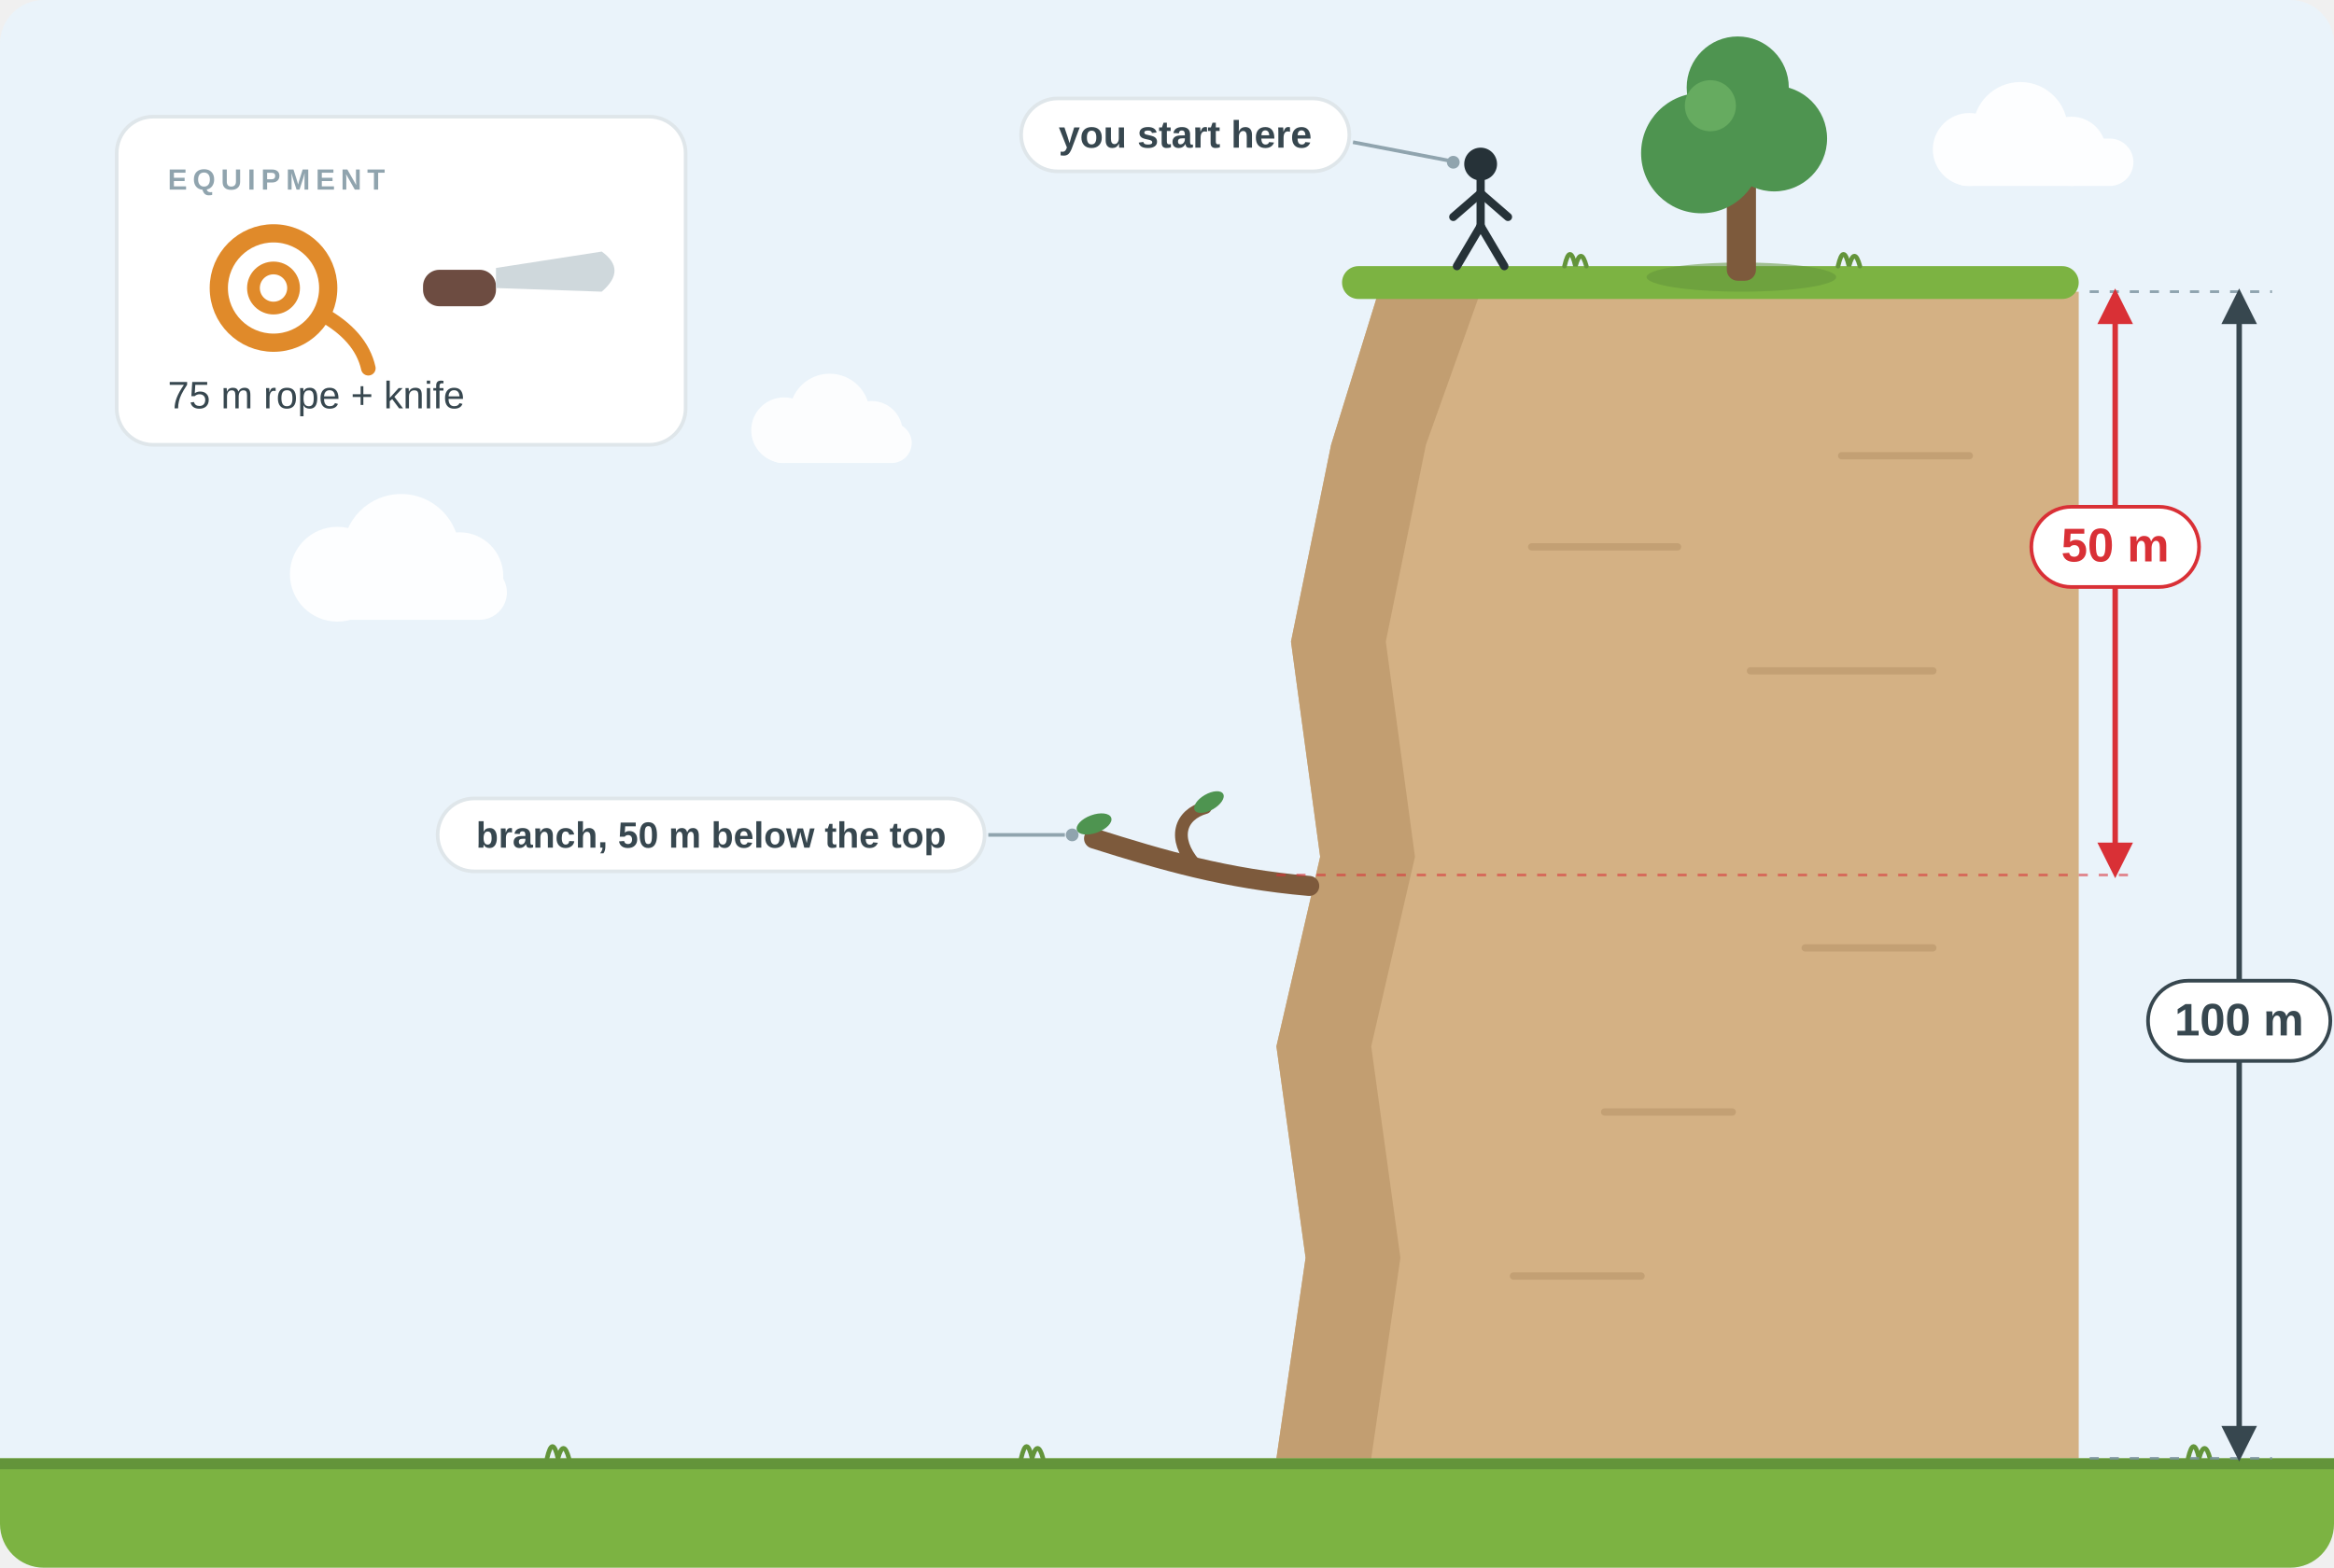
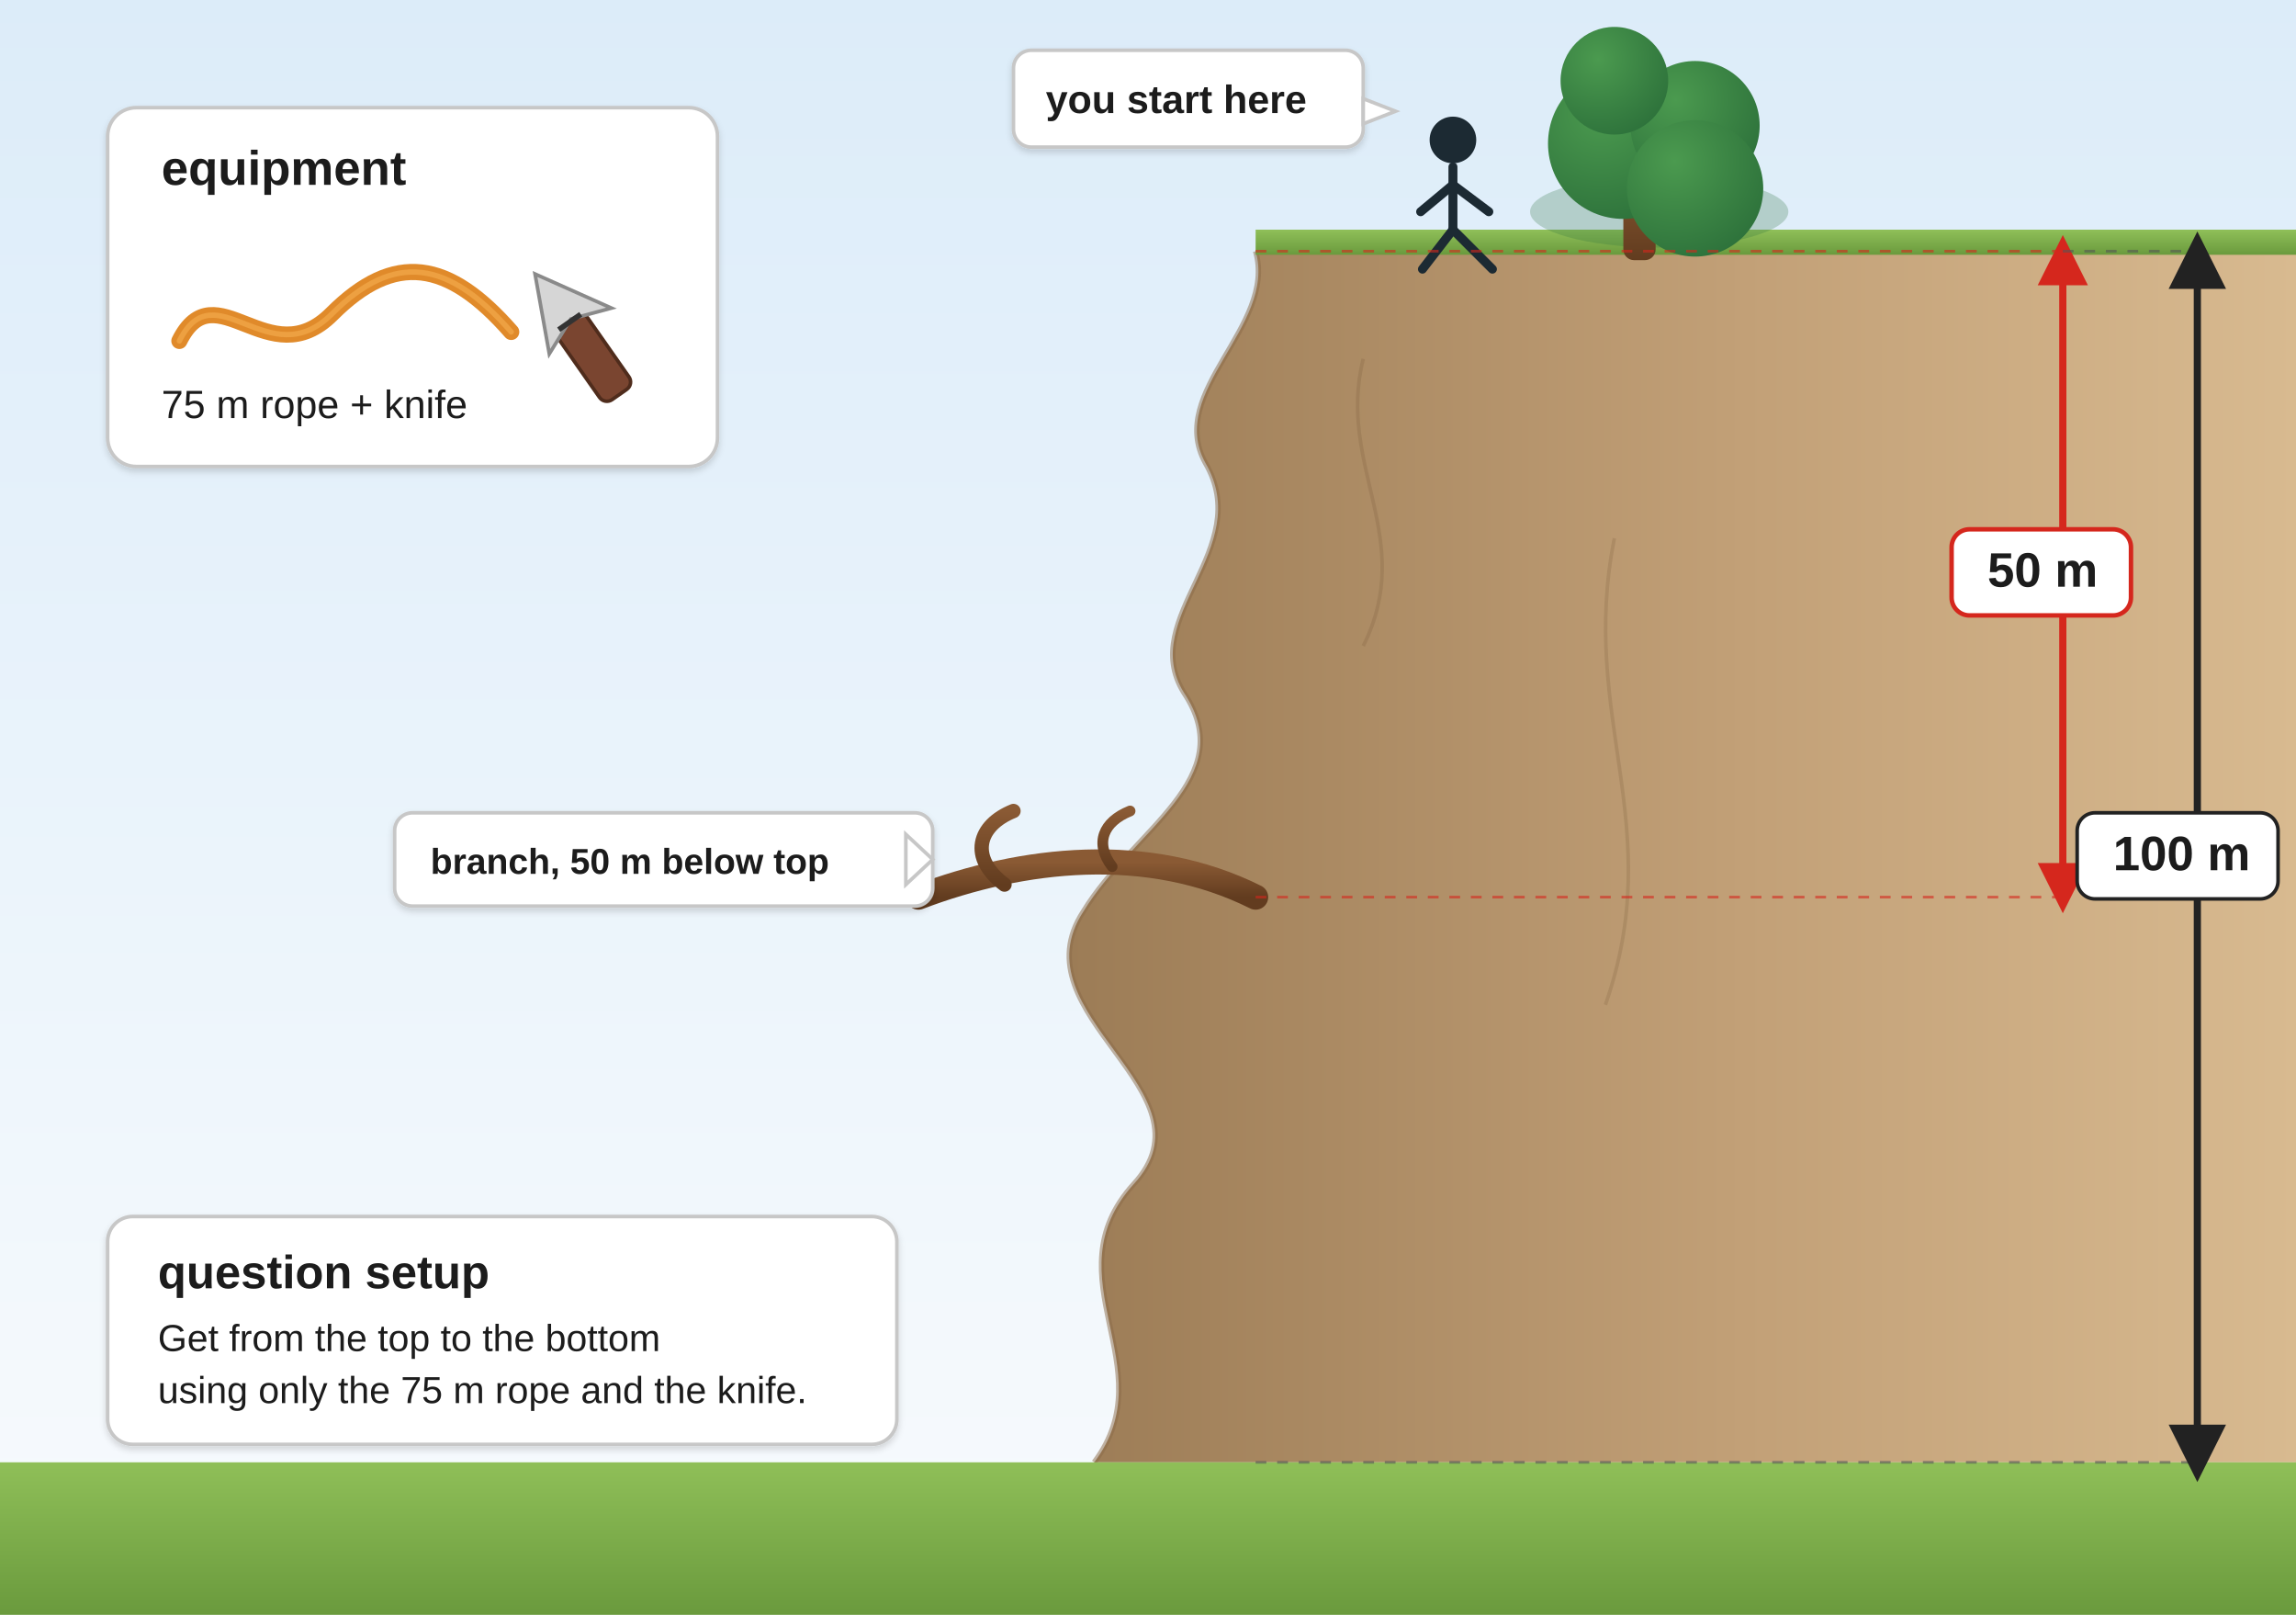
- <svg xmlns="http://www.w3.org/2000/svg" width="1280" height="860" viewBox="0 0 1280 860" role="img" aria-labelledby="title desc">
+ <svg xmlns="http://www.w3.org/2000/svg" width="1280" height="900" viewBox="0 0 1280 900" role="img" aria-labelledby="title desc">
  <defs>
-     <clipPath id="frame">
-       <rect x="0" y="0" width="1280" height="860" rx="24" />
-     </clipPath>
-     <marker id="redArrow" viewBox="0 0 10 10" refX="5" refY="5" markerWidth="6.5" markerHeight="6.5" orient="auto-start-reverse">
-       <path d="M 0 0 L 10 5 L 0 10 z" fill="#d93036" />
+     <linearGradient id="sky" x1="0" y1="0" x2="0" y2="1">
+       <stop offset="0" stop-color="#dcecf9" />
+       <stop offset="1" stop-color="#f8fbfd" />
+     </linearGradient>
+     <linearGradient id="rock" x1="0" y1="0" x2="1" y2="0">
+       <stop offset="0" stop-color="#9c7c56" />
+       <stop offset="0.55" stop-color="#c2a077" />
+       <stop offset="1" stop-color="#d8ba90" />
+     </linearGradient>
+     <linearGradient id="grass" x1="0" y1="0" x2="0" y2="1">
+       <stop offset="0" stop-color="#8fbf58" />
+       <stop offset="1" stop-color="#6a9a3d" />
+     </linearGradient>
+     <radialGradient id="foliage" cx="0.35" cy="0.3" r="0.8">
+       <stop offset="0" stop-color="#4b9a4f" />
+       <stop offset="1" stop-color="#2c703a" />
+     </radialGradient>
+     <linearGradient id="wood" x1="0" y1="0" x2="0" y2="1">
+       <stop offset="0" stop-color="#8a5a34" />
+       <stop offset="1" stop-color="#623c1f" />
+     </linearGradient>
+     <marker id="redArrow" viewBox="0 0 10 10" refX="5" refY="5" markerWidth="7" markerHeight="7" orient="auto-start-reverse">
+       <path d="M 0 0 L 10 5 L 0 10 z" fill="#d5271d" />
    </marker>
-     <marker id="slateArrow" viewBox="0 0 10 10" refX="5" refY="5" markerWidth="6.5" markerHeight="6.5" orient="auto-start-reverse">
-       <path d="M 0 0 L 10 5 L 0 10 z" fill="#37474f" />
+     <marker id="blackArrow" viewBox="0 0 10 10" refX="5" refY="5" markerHeight="8" markerWidth="8" orient="auto-start-reverse">
+       <path d="M 0 0 L 10 5 L 0 10 z" fill="#222" />
    </marker>
+     <filter id="softShadow" x="-20%" y="-20%" width="140%" height="140%">
+       <feDropShadow dx="0" dy="2" stdDeviation="2" flood-color="#000" flood-opacity="0.15" />
+     </filter>
  </defs>
-   <g clip-path="url(#frame)">
-     <rect width="1280" height="860" fill="#eaf3fa" />
-     <g fill="#ffffff" opacity="0.9">
-       <circle cx="185" cy="315" r="26" />
-       <circle cx="220" cy="303" r="32" />
-       <circle cx="252" cy="316" r="24" />
-       <rect x="172" y="310" width="106" height="30" rx="15" />
-     </g>
-     <g fill="#ffffff" opacity="0.85">
-       <circle cx="430" cy="236" r="18" />
-       <circle cx="455" cy="227" r="22" />
-       <circle cx="478" cy="237" r="17" />
-       <rect x="418" y="232" width="82" height="22" rx="11" />
-     </g>
-     <g fill="#ffffff" opacity="0.9">
-       <circle cx="1080" cy="82" r="20" />
-       <circle cx="1108" cy="71" r="26" />
-       <circle cx="1136" cy="83" r="19" />
-       <rect x="1066" y="76" width="104" height="26" rx="13" />
-     </g>
-     <path d="M756 160 L1140 160 L1140 800 L700 800 L716 690 L700 574 L724 470 L708 352 L730 244 Z" fill="#d4b184" />
-     <path d="M756 160 L730 244 L708 352 L724 470 L700 574 L716 690 L700 800 L752 800 L768 690 L752 574 L776 470 L760 352 L782 244 L812 160 Z" fill="#c29e71" />
-     <g stroke="#b28f63" stroke-width="4" stroke-linecap="round" opacity="0.5">
-       <line x1="840" y1="300" x2="920" y2="300" />
-       <line x1="960" y1="368" x2="1060" y2="368" />
-       <line x1="880" y1="610" x2="950" y2="610" />
-       <line x1="1010" y1="250" x2="1080" y2="250" />
-       <line x1="830" y1="700" x2="900" y2="700" />
-       <line x1="990" y1="520" x2="1060" y2="520" />
-     </g>
-     <rect x="0" y="800" width="1280" height="60" fill="#7cb342" />
-     <rect x="0" y="800" width="1280" height="6" fill="#63943a" />
-     <rect x="736" y="146" width="404" height="18" rx="9" fill="#7cb342" />
-     <g stroke="#63943a" stroke-width="2.5" fill="none" stroke-linecap="round">
-       <path d="M858 146 q3 -13 6 0 q3 -11 6 0" />
-       <path d="M1008 146 q3 -13 6 0 q3 -11 6 0" />
-       <path d="M300 800 q3 -13 6 0 q3 -11 6 0" />
-       <path d="M560 800 q3 -13 6 0 q3 -11 6 0" />
-       <path d="M1200 800 q3 -13 6 0 q3 -11 6 0" />
-     </g>
-     <ellipse cx="955" cy="152" rx="52" ry="8" fill="#63943a" opacity="0.55" />
-     <rect x="947" y="92" width="16" height="62" rx="6" fill="#7d5a3c" />
-     <circle cx="933" cy="84" r="33" fill="#4e9450" />
-     <circle cx="973" cy="76" r="29" fill="#4e9450" />
-     <circle cx="953" cy="48" r="28" fill="#4e9450" />
-     <circle cx="938" cy="58" r="14" fill="#66ab60" />
-     <g stroke="#263238" stroke-width="4.5" stroke-linecap="round" fill="none">
-       <circle cx="812" cy="90" r="9" fill="#263238" stroke="none" />
-       <line x1="812" y1="99" x2="812" y2="124" />
-       <line x1="812" y1="106" x2="797" y2="119" />
-       <line x1="812" y1="106" x2="827" y2="119" />
-       <line x1="812" y1="124" x2="799" y2="146" />
-       <line x1="812" y1="124" x2="825" y2="146" />
-     </g>
-     <path d="M718 486 C672 482 638 472 600 460" fill="none" stroke="#7d5a3c" stroke-width="11" stroke-linecap="round" />
-     <path d="M655 474 C643 460 647 447 661 443" fill="none" stroke="#7d5a3c" stroke-width="7" stroke-linecap="round" />
-     <ellipse cx="600" cy="452" rx="10" ry="5" fill="#4e9450" transform="rotate(-20 600 452)" />
-     <ellipse cx="663" cy="440" rx="9" ry="4.5" fill="#4e9450" transform="rotate(-30 663 440)" />
-     <line x1="1146" y1="160" x2="1246" y2="160" stroke="#78909c" stroke-width="1.5" stroke-dasharray="5 6" opacity="0.8" />
-     <line x1="1146" y1="800" x2="1246" y2="800" stroke="#78909c" stroke-width="1.5" stroke-dasharray="5 6" opacity="0.8" />
-     <line x1="700" y1="480" x2="1170" y2="480" stroke="#d93036" stroke-width="1.5" stroke-dasharray="5 6" opacity="0.55" />
-     <line x1="1160" y1="168" x2="1160" y2="472" stroke="#d93036" stroke-width="3" marker-start="url(#redArrow)" marker-end="url(#redArrow)" />
-     <rect x="1114" y="278" width="92" height="44" rx="22" fill="#fff" stroke="#d93036" stroke-width="2" />
-     <text x="1160" y="308" text-anchor="middle" font-family="Arial, Helvetica, sans-serif" font-size="26" font-weight="700" fill="#d93036">50 m</text>
-     <line x1="1228" y1="168" x2="1228" y2="792" stroke="#37474f" stroke-width="3" marker-start="url(#slateArrow)" marker-end="url(#slateArrow)" />
-     <rect x="1178" y="538" width="100" height="44" rx="22" fill="#fff" stroke="#37474f" stroke-width="2" />
-     <text x="1228" y="568" text-anchor="middle" font-family="Arial, Helvetica, sans-serif" font-size="25" font-weight="700" fill="#37474f">100 m</text>
-     <rect x="560" y="54" width="180" height="40" rx="20" fill="#fff" stroke="#dfe6ea" stroke-width="2" />
-     <text x="650" y="81" text-anchor="middle" font-family="Arial, Helvetica, sans-serif" font-size="21" font-weight="700" fill="#37474f">you start here</text>
-     <line x1="742" y1="78" x2="794" y2="88" stroke="#90a4ae" stroke-width="2" />
-     <circle cx="797" cy="89" r="3.5" fill="#90a4ae" />
-     <rect x="240" y="438" width="300" height="40" rx="20" fill="#fff" stroke="#dfe6ea" stroke-width="2" />
-     <text x="390" y="465" text-anchor="middle" font-family="Arial, Helvetica, sans-serif" font-size="20" font-weight="700" fill="#37474f">branch, 50 m below the top</text>
-     <line x1="542" y1="458" x2="584" y2="458" stroke="#90a4ae" stroke-width="2" />
-     <circle cx="588" cy="458" r="3.5" fill="#90a4ae" />
-     <rect x="64" y="64" width="312" height="180" rx="20" fill="#ffffff" stroke="#dfe6ea" stroke-width="2" />
-     <text x="92" y="104" font-family="Arial, Helvetica, sans-serif" font-size="16" font-weight="700" letter-spacing="3" fill="#90a4ae">EQUIPMENT</text>
-     <circle cx="150" cy="158" r="30" fill="none" stroke="#e08a2a" stroke-width="10" />
-     <circle cx="150" cy="158" r="11" fill="none" stroke="#e08a2a" stroke-width="7" />
-     <path d="M176 172 Q198 184 202 202" fill="none" stroke="#e08a2a" stroke-width="8" stroke-linecap="round" />
-     <rect x="232" y="148" width="40" height="20" rx="9" fill="#6d4c41" />
-     <path d="M272 147 L330 138 Q344 148 330 160 L272 158 Z" fill="#cfd8dc" />
-     <text x="92" y="224" font-family="Arial, Helvetica, sans-serif" font-size="21" fill="#37474f">75 m rope + knife</text>
+   <rect width="1280" height="900" fill="url(#sky)" />
+   <path d="M700 140 L1280 140 L1280 815 L610 815 C650 762 585 712 632 660 C680 608 566 566 604 508 C632 462 692 434 660 386 C634 344 700 306 672 258 C650 218 712 182 700 140 Z" fill="url(#rock)" />
+   <path d="M700 140 C712 182 650 218 672 258 C700 306 634 344 660 386 C692 434 632 462 604 508 C566 566 680 608 632 660 C585 712 650 762 610 815" fill="none" stroke="#8a6a48" stroke-width="3" opacity="0.5" />
+   <path d="M760 200 C745 260 790 300 760 360" fill="none" stroke="#8a6a48" stroke-width="2" opacity="0.35" />
+   <path d="M900 300 C880 400 930 460 895 560" fill="none" stroke="#8a6a48" stroke-width="2" opacity="0.3" />
+   <rect x="700" y="128" width="580" height="14" fill="url(#grass)" />
+   <rect x="0" y="815" width="1280" height="85" fill="url(#grass)" />
+   <g>
+     <ellipse cx="925" cy="118" rx="72" ry="20" fill="#2c703a" opacity="0.25" />
+     <rect x="905" y="90" width="18" height="55" rx="6" fill="url(#wood)" />
+     <circle cx="905" cy="80" r="42" fill="url(#foliage)" />
+     <circle cx="945" cy="70" r="36" fill="url(#foliage)" />
+     <circle cx="945" cy="105" r="38" fill="url(#foliage)" />
+     <circle cx="900" cy="45" r="30" fill="url(#foliage)" />
  </g>
+   <g stroke="#1c2a33" stroke-width="5" stroke-linecap="round" fill="none">
+     <circle cx="810" cy="78" r="13" fill="#1c2a33" stroke="none" />
+     <line x1="810" y1="93" x2="810" y2="128" />
+     <line x1="810" y1="103" x2="792" y2="118" />
+     <line x1="810" y1="103" x2="830" y2="118" />
+     <line x1="810" y1="128" x2="793" y2="150" />
+     <line x1="810" y1="128" x2="832" y2="150" />
+   </g>
+   <g>
+     <path d="M700 500 C640 470 570 478 512 500" fill="none" stroke="url(#wood)" stroke-width="14" stroke-linecap="round" />
+     <path d="M560 493 C540 478 545 460 565 452" fill="none" stroke="url(#wood)" stroke-width="8" stroke-linecap="round" />
+     <path d="M620 483 C610 470 615 458 630 452" fill="none" stroke="url(#wood)" stroke-width="6" stroke-linecap="round" />
+   </g>
+   <rect x="60" y="60" width="340" height="200" rx="16" fill="#fff" stroke="#c7c7c7" stroke-width="2" filter="url(#softShadow)" />
+   <text x="90" y="103" font-family="Arial, Helvetica, sans-serif" font-size="27" font-weight="700" fill="#1c1c1c">equipment</text>
+   <path d="M100 190 C120 150 150 210 185 175 S250 145 285 185" fill="none" stroke="#e08a2a" stroke-width="9" stroke-linecap="round" />
+   <path d="M100 190 C120 150 150 210 185 175 S250 145 285 185" fill="none" stroke="#f2a94a" stroke-width="3" stroke-linecap="round" opacity="0.7" />
+   <g transform="translate(295 155) rotate(-35)">
+     <rect x="-6" y="30" width="20" height="52" rx="5" fill="#7a4530" stroke="#4f2c1c" stroke-width="2" />
+     <path d="M4 0 L28 40 L6 32 L-15 41 Z" fill="#d6d6d6" stroke="#8a8a8a" stroke-width="2" />
+     <line x1="-3" y1="33" x2="12" y2="33" stroke="#333" stroke-width="3" />
+   </g>
+   <text x="90" y="233" font-family="Arial, Helvetica, sans-serif" font-size="22" fill="#1c1c1c">75 m rope + knife</text>
+   <rect x="565" y="28" width="195" height="54" rx="10" fill="#fff" stroke="#c7c7c7" stroke-width="2" filter="url(#softShadow)" />
+   <path d="M760 55 L778 62 L760 69 Z" fill="#fff" stroke="#c7c7c7" stroke-width="2" />
+   <text x="583" y="63" font-family="Arial, Helvetica, sans-serif" font-size="22" font-weight="700" fill="#1c1c1c">you start here</text>
+   <rect x="220" y="453" width="300" height="52" rx="10" fill="#fff" stroke="#c7c7c7" stroke-width="2" filter="url(#softShadow)" />
+   <path d="M520 479 L505 465 L505 493 Z" fill="#fff" stroke="#c7c7c7" stroke-width="2" />
+   <text x="240" y="487" font-family="Arial, Helvetica, sans-serif" font-size="20" font-weight="700" fill="#1c1c1c">branch, 50 m below top</text>
+   <rect x="60" y="678" width="440" height="127" rx="14" fill="#fff" stroke="#c7c7c7" stroke-width="2" filter="url(#softShadow)" />
+   <text x="88" y="718" font-family="Arial, Helvetica, sans-serif" font-size="26" font-weight="700" fill="#1c1c1c">question setup</text>
+   <text x="88" y="753" font-family="Arial, Helvetica, sans-serif" font-size="21" fill="#1c1c1c">Get from the top to the bottom</text>
+   <text x="88" y="782" font-family="Arial, Helvetica, sans-serif" font-size="21" fill="#1c1c1c">using only the 75 m rope and the knife.</text>
+   <line x1="700" y1="140" x2="1150" y2="140" stroke="#d5271d" stroke-width="1.5" stroke-dasharray="6 6" opacity="0.6" />
+   <line x1="700" y1="500" x2="1150" y2="500" stroke="#d5271d" stroke-width="1.5" stroke-dasharray="6 6" opacity="0.6" />
+   <line x1="1150" y1="145" x2="1150" y2="495" stroke="#d5271d" stroke-width="4" marker-start="url(#redArrow)" marker-end="url(#redArrow)" />
+   <rect x="1088" y="295" width="100" height="48" rx="10" fill="#fff" stroke="#d5271d" stroke-width="2.5" />
+   <text x="1108" y="327" font-family="Arial, Helvetica, sans-serif" font-size="27" font-weight="700" fill="#1c1c1c">50 m</text>
+   <line x1="1150" y1="140" x2="1225" y2="140" stroke="#555" stroke-width="1.5" stroke-dasharray="6 6" opacity="0.6" />
+   <line x1="700" y1="815" x2="1225" y2="815" stroke="#555" stroke-width="1.5" stroke-dasharray="6 6" opacity="0.6" />
+   <line x1="1225" y1="145" x2="1225" y2="810" stroke="#222" stroke-width="4" marker-start="url(#blackArrow)" marker-end="url(#blackArrow)" />
+   <rect x="1158" y="453" width="112" height="48" rx="10" fill="#fff" stroke="#222" stroke-width="2" />
+   <text x="1178" y="485" font-family="Arial, Helvetica, sans-serif" font-size="27" font-weight="700" fill="#1c1c1c">100 m</text>
</svg>
